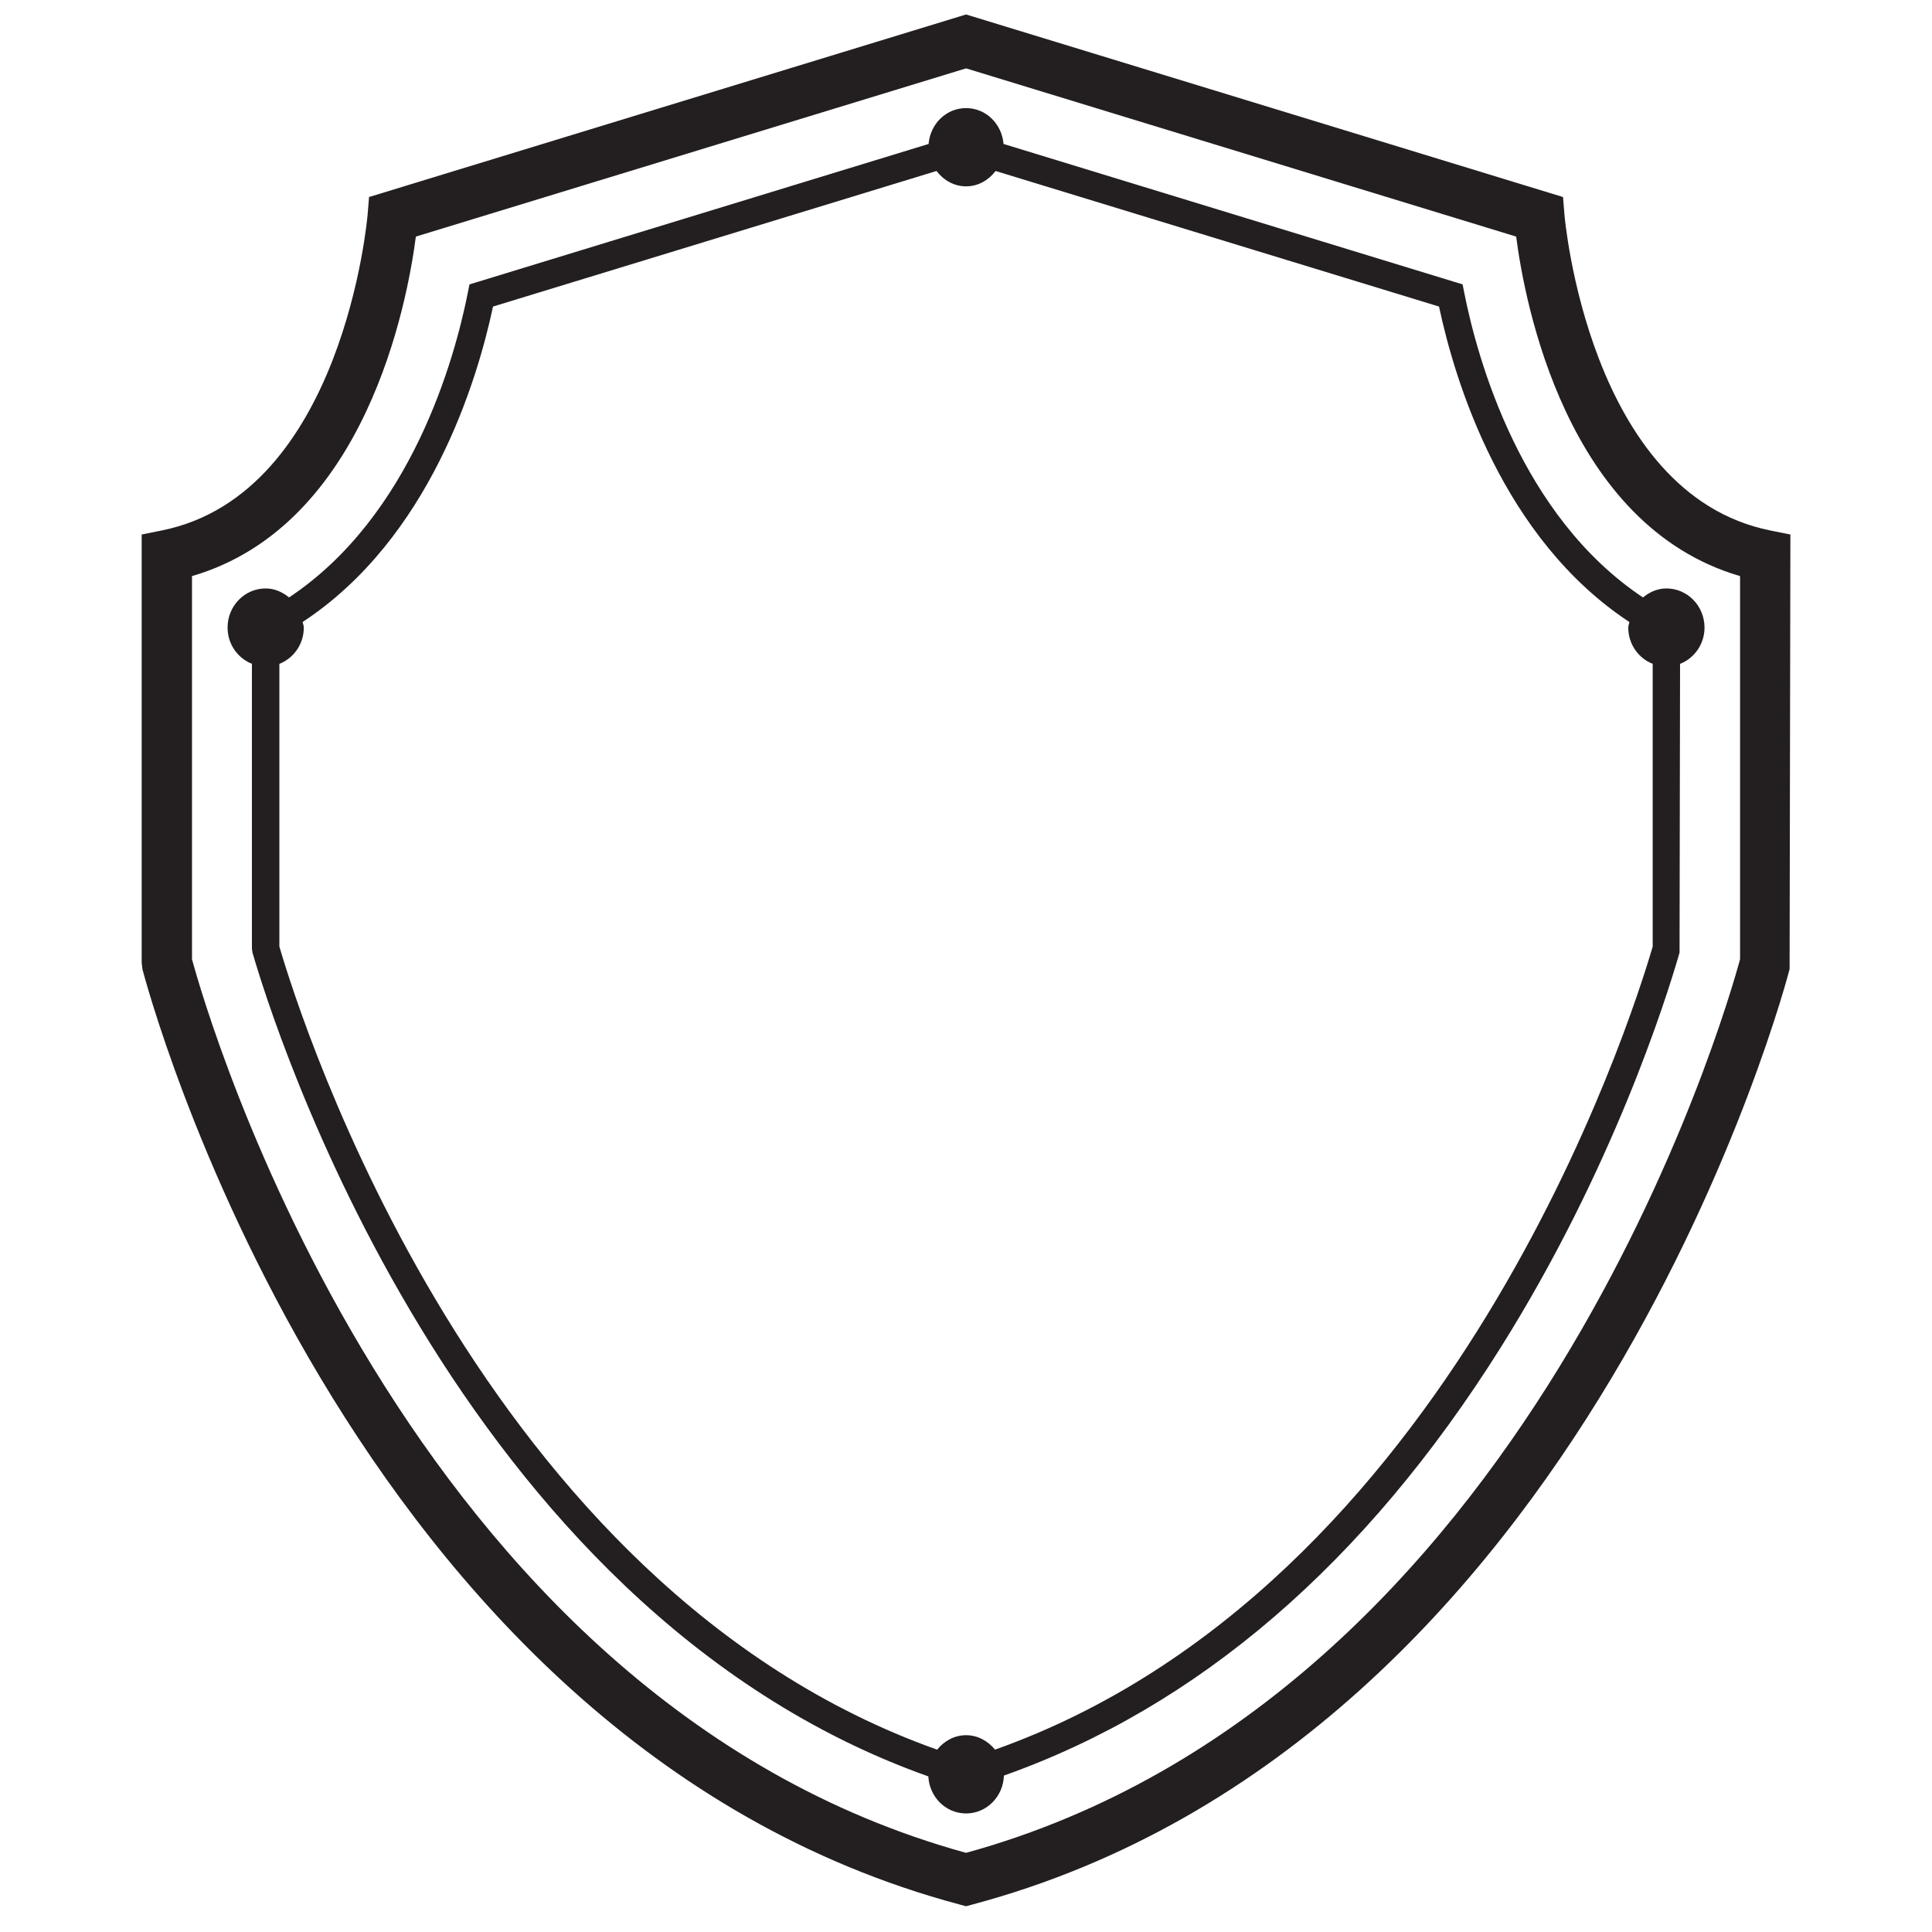
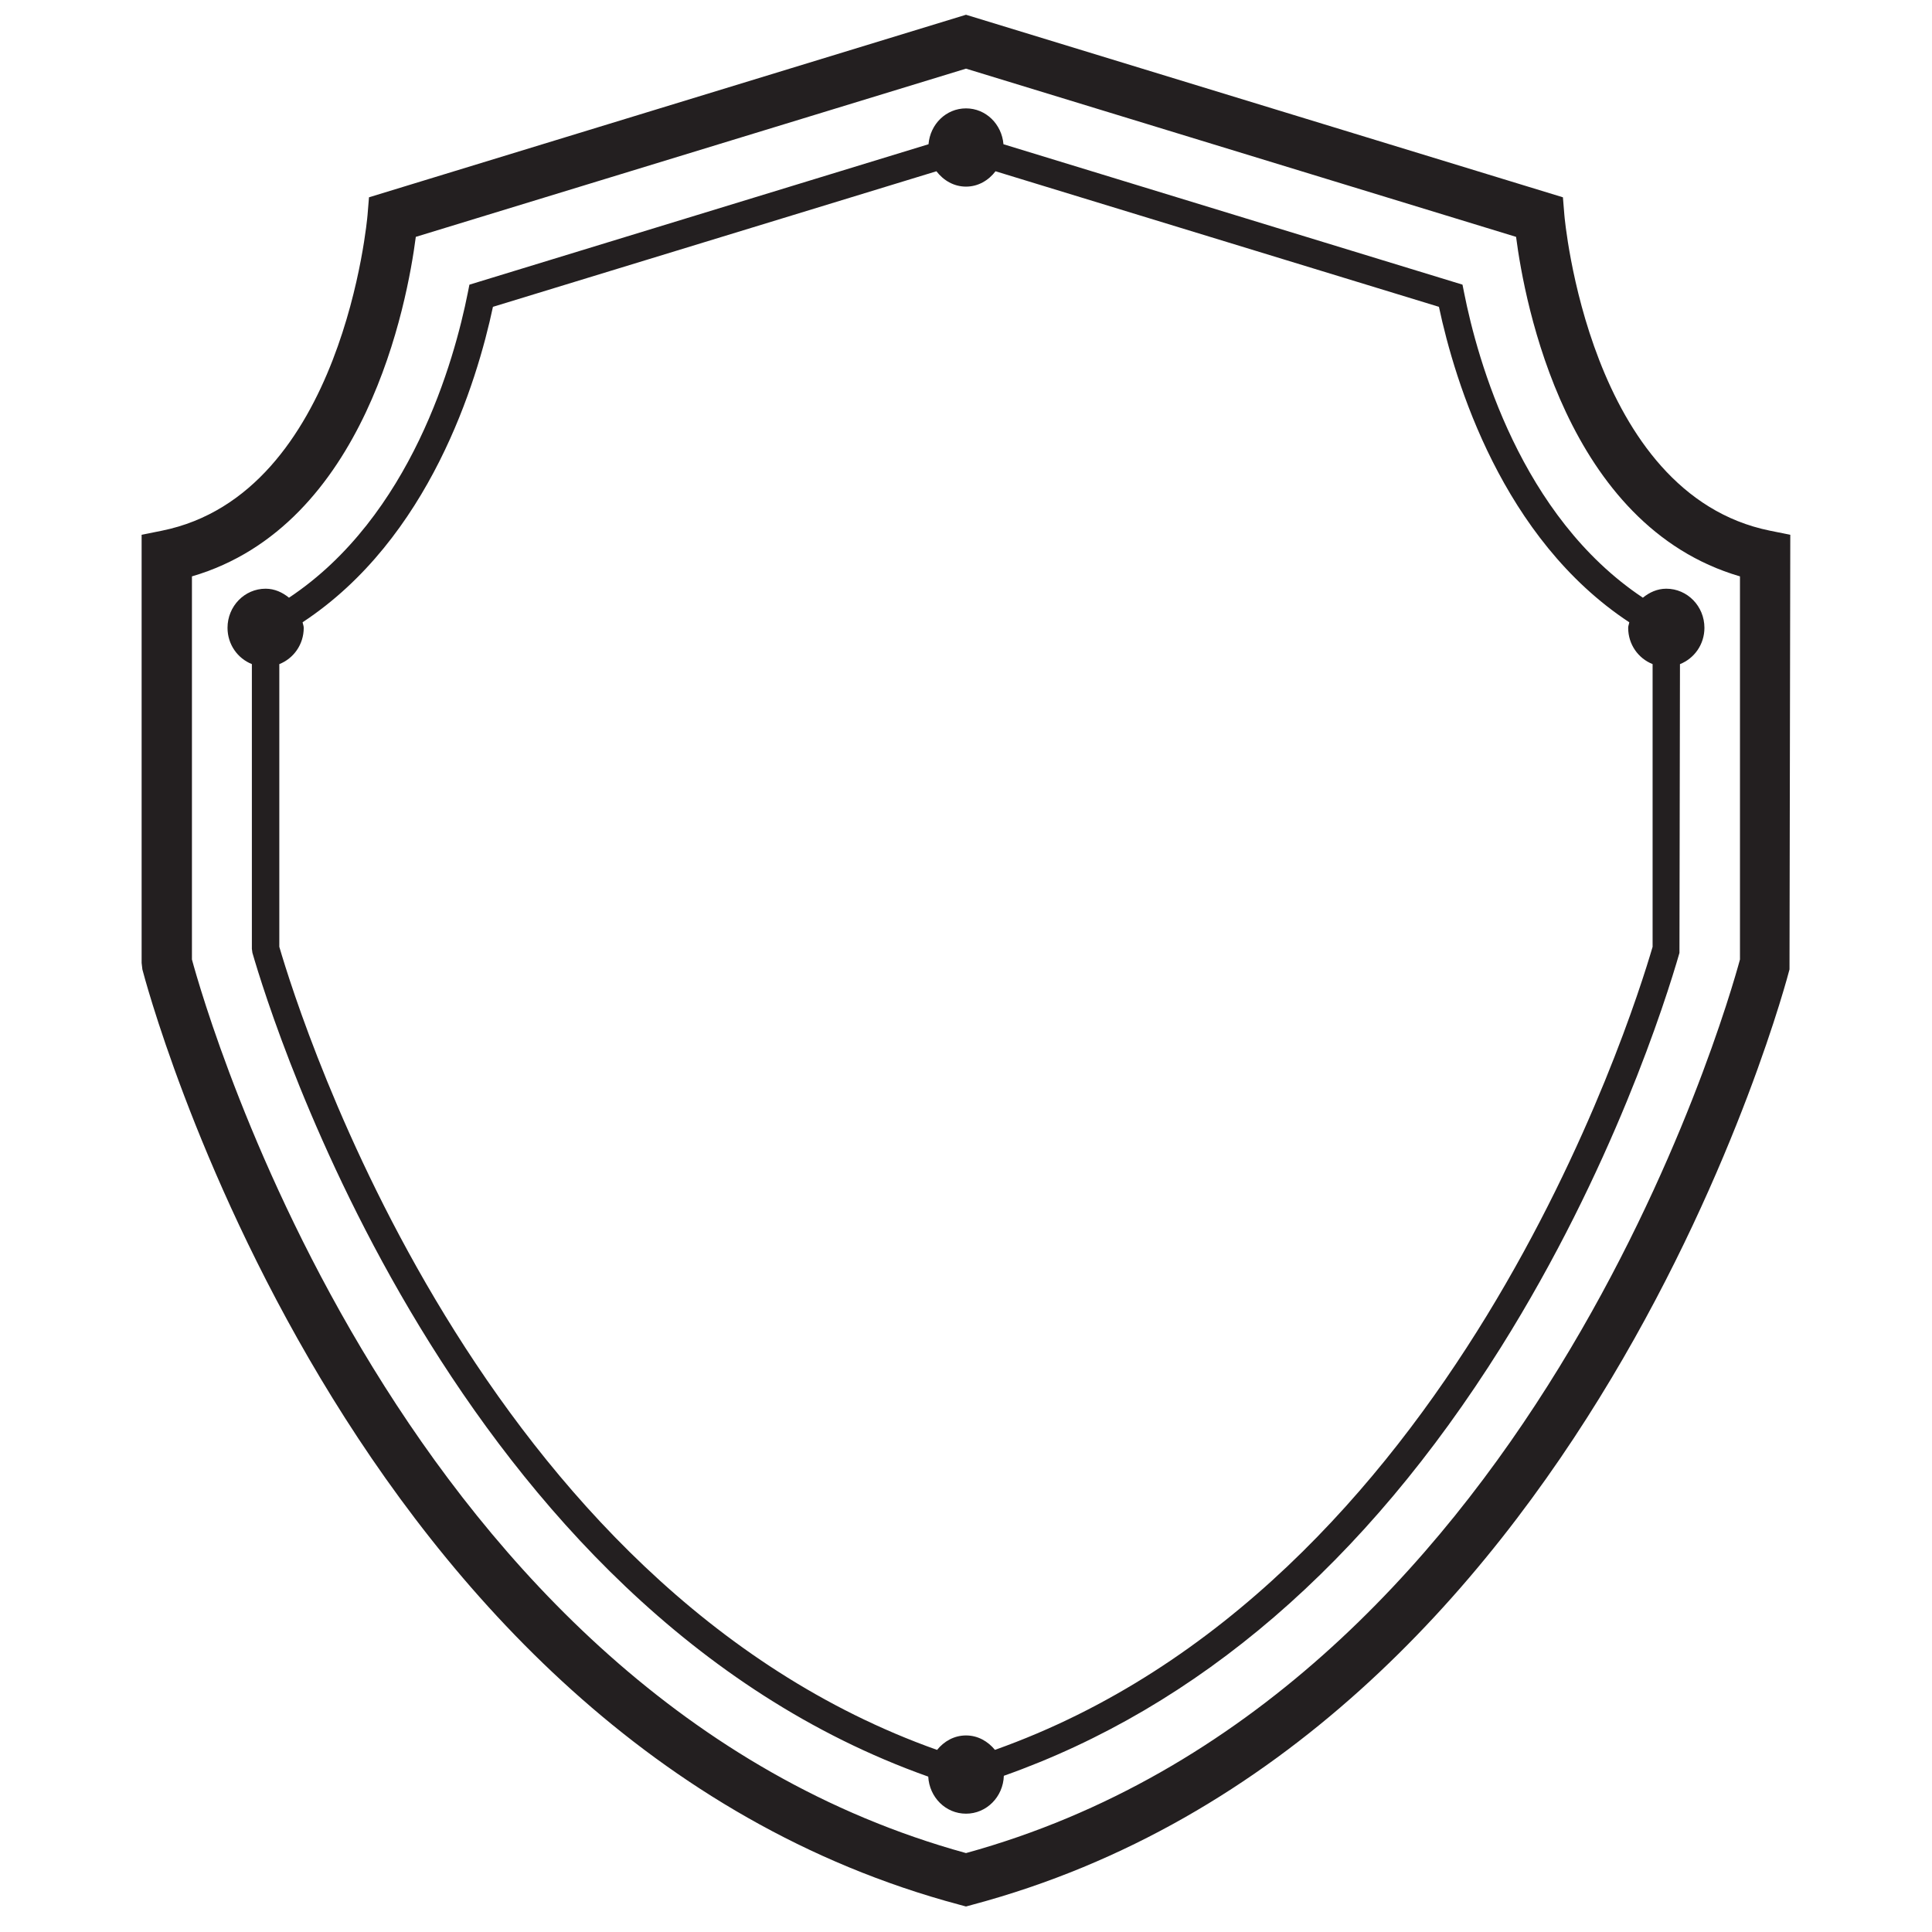
- <svg xmlns="http://www.w3.org/2000/svg" viewBox="0 0 75 75" height="75" width="75" xml:space="preserve" id="svg2" version="1.1">
-   <defs id="defs6" />
-   <g transform="matrix(1.333333,0,0,-1.333333,-298.04,880.7442)" id="g10">
-     <path d="m 275.066,645.115 c -5.282,1.07 -5.981,9.113 -5.987,9.194 l -0.042,0.513 -17.38,5.315 -17.382,-5.315 -0.042,-0.513 c -0.006,-0.081 -0.706,-8.124 -5.987,-9.194 l -0.591,-0.119 v -12.466 l 0.022,-0.188 c 0.057,-0.224 5.839,-22.443 23.795,-27.234 l 0.185,-0.05 0.183,0.05 c 17.956,4.791 23.738,27.01 23.794,27.234 l 0.023,12.654 z m -0.874,-12.484 c -0.407,-1.505 -6.125,-21.501 -22.535,-26.018 -16.412,4.517 -22.13,24.513 -22.537,26.018 v 11.154 c 5.066,1.479 6.27,7.975 6.518,9.885 l 16.019,4.898 16.016,-4.898 c 0.247,-1.91 1.452,-8.406 6.519,-9.885 z m -8.031,19.408 -0.048,0.24 -13.365,4.088 c -0.048,0.582 -0.51,1.044 -1.09,1.044 -0.582,0 -1.044,-0.461 -1.092,-1.044 l -13.367,-4.089 -0.048,-0.24 c -0.388,-1.953 -1.65,-6.509 -5.205,-8.874 -0.19,0.155 -0.419,0.262 -0.681,0.262 -0.613,0 -1.109,-0.51 -1.109,-1.139 0,-0.484 0.295,-0.892 0.709,-1.056 v -8.291 l 0.016,-0.116 c 0.571,-1.979 5.876,-19.086 19.677,-23.985 0.033,-0.601 0.506,-1.079 1.1,-1.079 0.599,0 1.082,0.492 1.101,1.103 5.647,1.999 10.517,6.173 14.473,12.477 3.24,5.166 4.799,10.095 5.198,11.482 l 0.015,8.408 c 0.415,0.164 0.712,0.572 0.712,1.057 0,0.629 -0.497,1.139 -1.11,1.139 -0.262,0 -0.493,-0.107 -0.682,-0.262 -3.554,2.365 -4.817,6.921 -5.204,8.875 M 252.5,609.618 c -0.205,0.25 -0.499,0.42 -0.842,0.42 -0.345,0 -0.64,-0.17 -0.843,-0.421 -13.298,4.724 -18.514,21.2 -19.151,23.383 v 8.23 c 0.416,0.165 0.711,0.572 0.711,1.057 0,0.057 -0.024,0.107 -0.033,0.162 3.695,2.433 5.078,7.001 5.542,9.184 l 12.912,3.947 c 0.205,-0.266 0.506,-0.447 0.862,-0.447 0.354,0 0.656,0.181 0.859,0.447 l 12.91,-3.947 c 0.464,-2.182 1.848,-6.751 5.542,-9.185 -0.008,-0.056 -0.032,-0.104 -0.032,-0.161 0,-0.485 0.295,-0.892 0.711,-1.056 v -8.232 c -0.637,-2.183 -5.854,-18.658 -19.148,-23.381" style="fill:#231f20;fill-opacity:1;fill-rule:nonzero;stroke:none" id="path14" />
+ <svg xmlns="http://www.w3.org/2000/svg" width="75" height="75" version="1.1" viewBox="0 0 75 75" xml:space="preserve">
+   <g transform="matrix(1.3333 0 0 -1.3333 -298.04 880.74)">
+     <path d="m275.07 645.12c-5.282 1.07-5.981 9.113-5.987 9.194l-0.042 0.513-17.38 5.315-17.382-5.315-0.042-0.513c-6e-3 -0.081-0.706-8.124-5.987-9.194l-0.591-0.119v-12.466l0.022-0.188c0.057-0.224 5.839-22.443 23.795-27.234l0.185-0.05 0.183 0.05c17.956 4.791 23.738 27.01 23.794 27.234l0.023 12.654zm-0.874-12.484c-0.407-1.505-6.125-21.501-22.535-26.018-16.412 4.517-22.13 24.513-22.537 26.018v11.154c5.066 1.479 6.27 7.975 6.518 9.885l16.019 4.898 16.016-4.898c0.247-1.91 1.452-8.406 6.519-9.885zm-8.031 19.408-0.048 0.24-13.365 4.088c-0.048 0.582-0.51 1.044-1.09 1.044-0.582 0-1.044-0.461-1.092-1.044l-13.367-4.089-0.048-0.24c-0.388-1.953-1.65-6.509-5.205-8.874-0.19 0.155-0.419 0.262-0.681 0.262-0.613 0-1.109-0.51-1.109-1.139 0-0.484 0.295-0.892 0.709-1.056v-8.291l0.016-0.116c0.571-1.979 5.876-19.086 19.677-23.985 0.033-0.601 0.506-1.079 1.1-1.079 0.599 0 1.082 0.492 1.101 1.103 5.647 1.999 10.517 6.173 14.473 12.477 3.24 5.166 4.799 10.095 5.198 11.482l0.015 8.408c0.415 0.164 0.712 0.572 0.712 1.057 0 0.629-0.497 1.139-1.11 1.139-0.262 0-0.493-0.107-0.682-0.262-3.554 2.365-4.817 6.921-5.204 8.875m-13.661-42.421c-0.205 0.25-0.499 0.42-0.842 0.42-0.345 0-0.64-0.17-0.843-0.421-13.298 4.724-18.514 21.2-19.151 23.383v8.23c0.416 0.165 0.711 0.572 0.711 1.057 0 0.057-0.024 0.107-0.033 0.162 3.695 2.433 5.078 7.001 5.542 9.184l12.912 3.947c0.205-0.266 0.506-0.447 0.862-0.447 0.354 0 0.656 0.181 0.859 0.447l12.91-3.947c0.464-2.182 1.848-6.751 5.542-9.185-8e-3 -0.056-0.032-0.104-0.032-0.161 0-0.485 0.295-0.892 0.711-1.056v-8.232c-0.637-2.183-5.854-18.658-19.148-23.381" fill="#231f20" />
  </g>
</svg>
